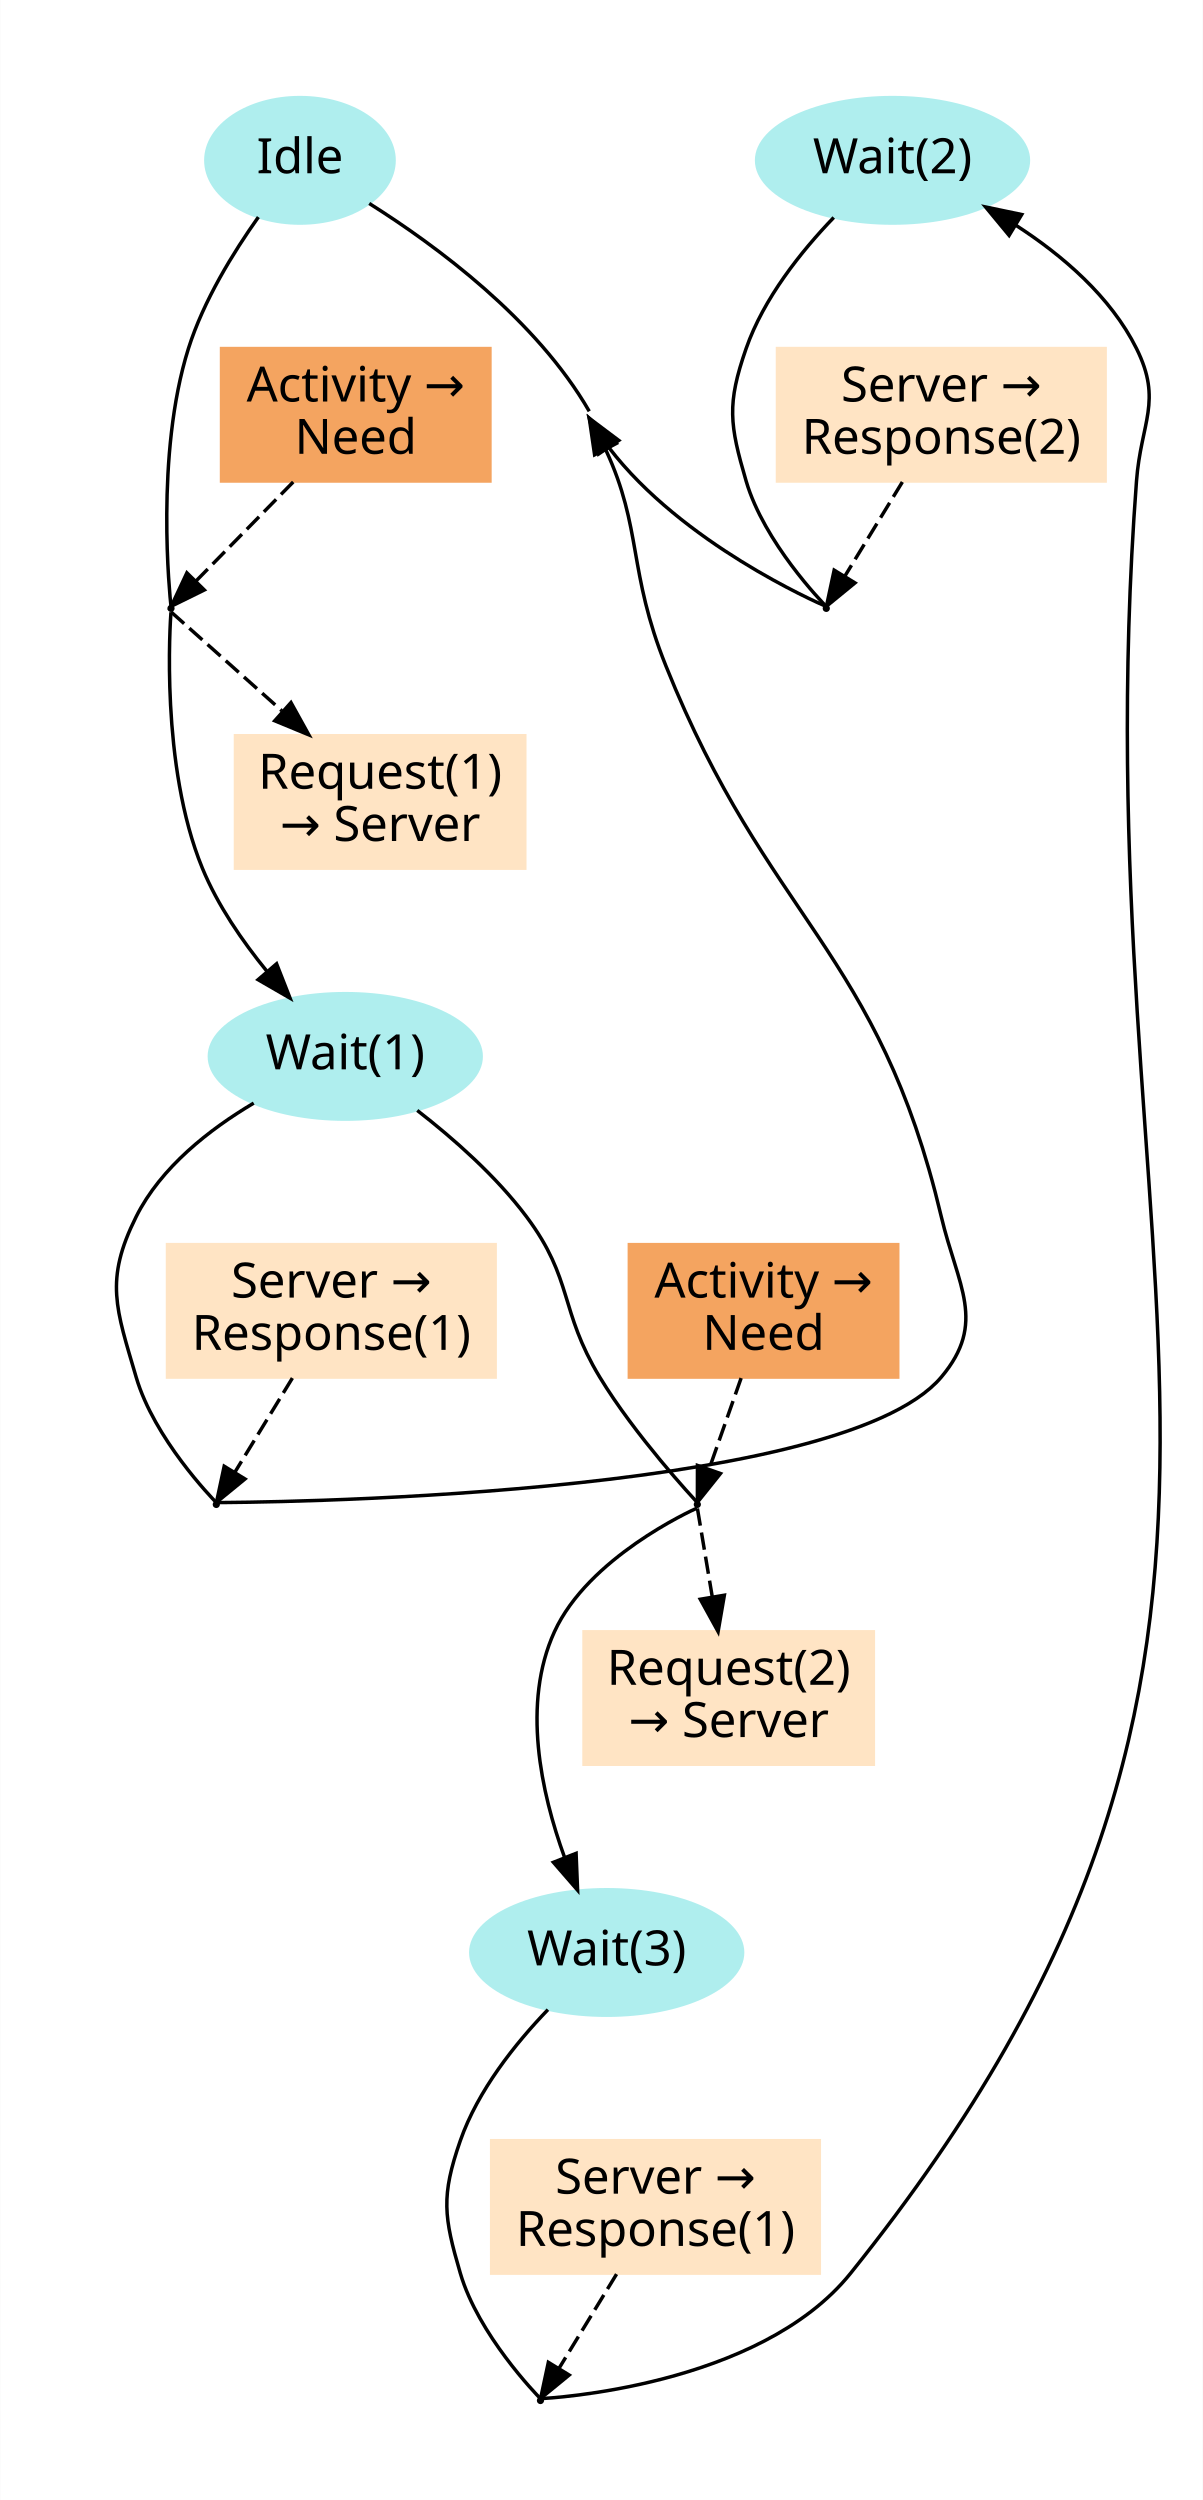
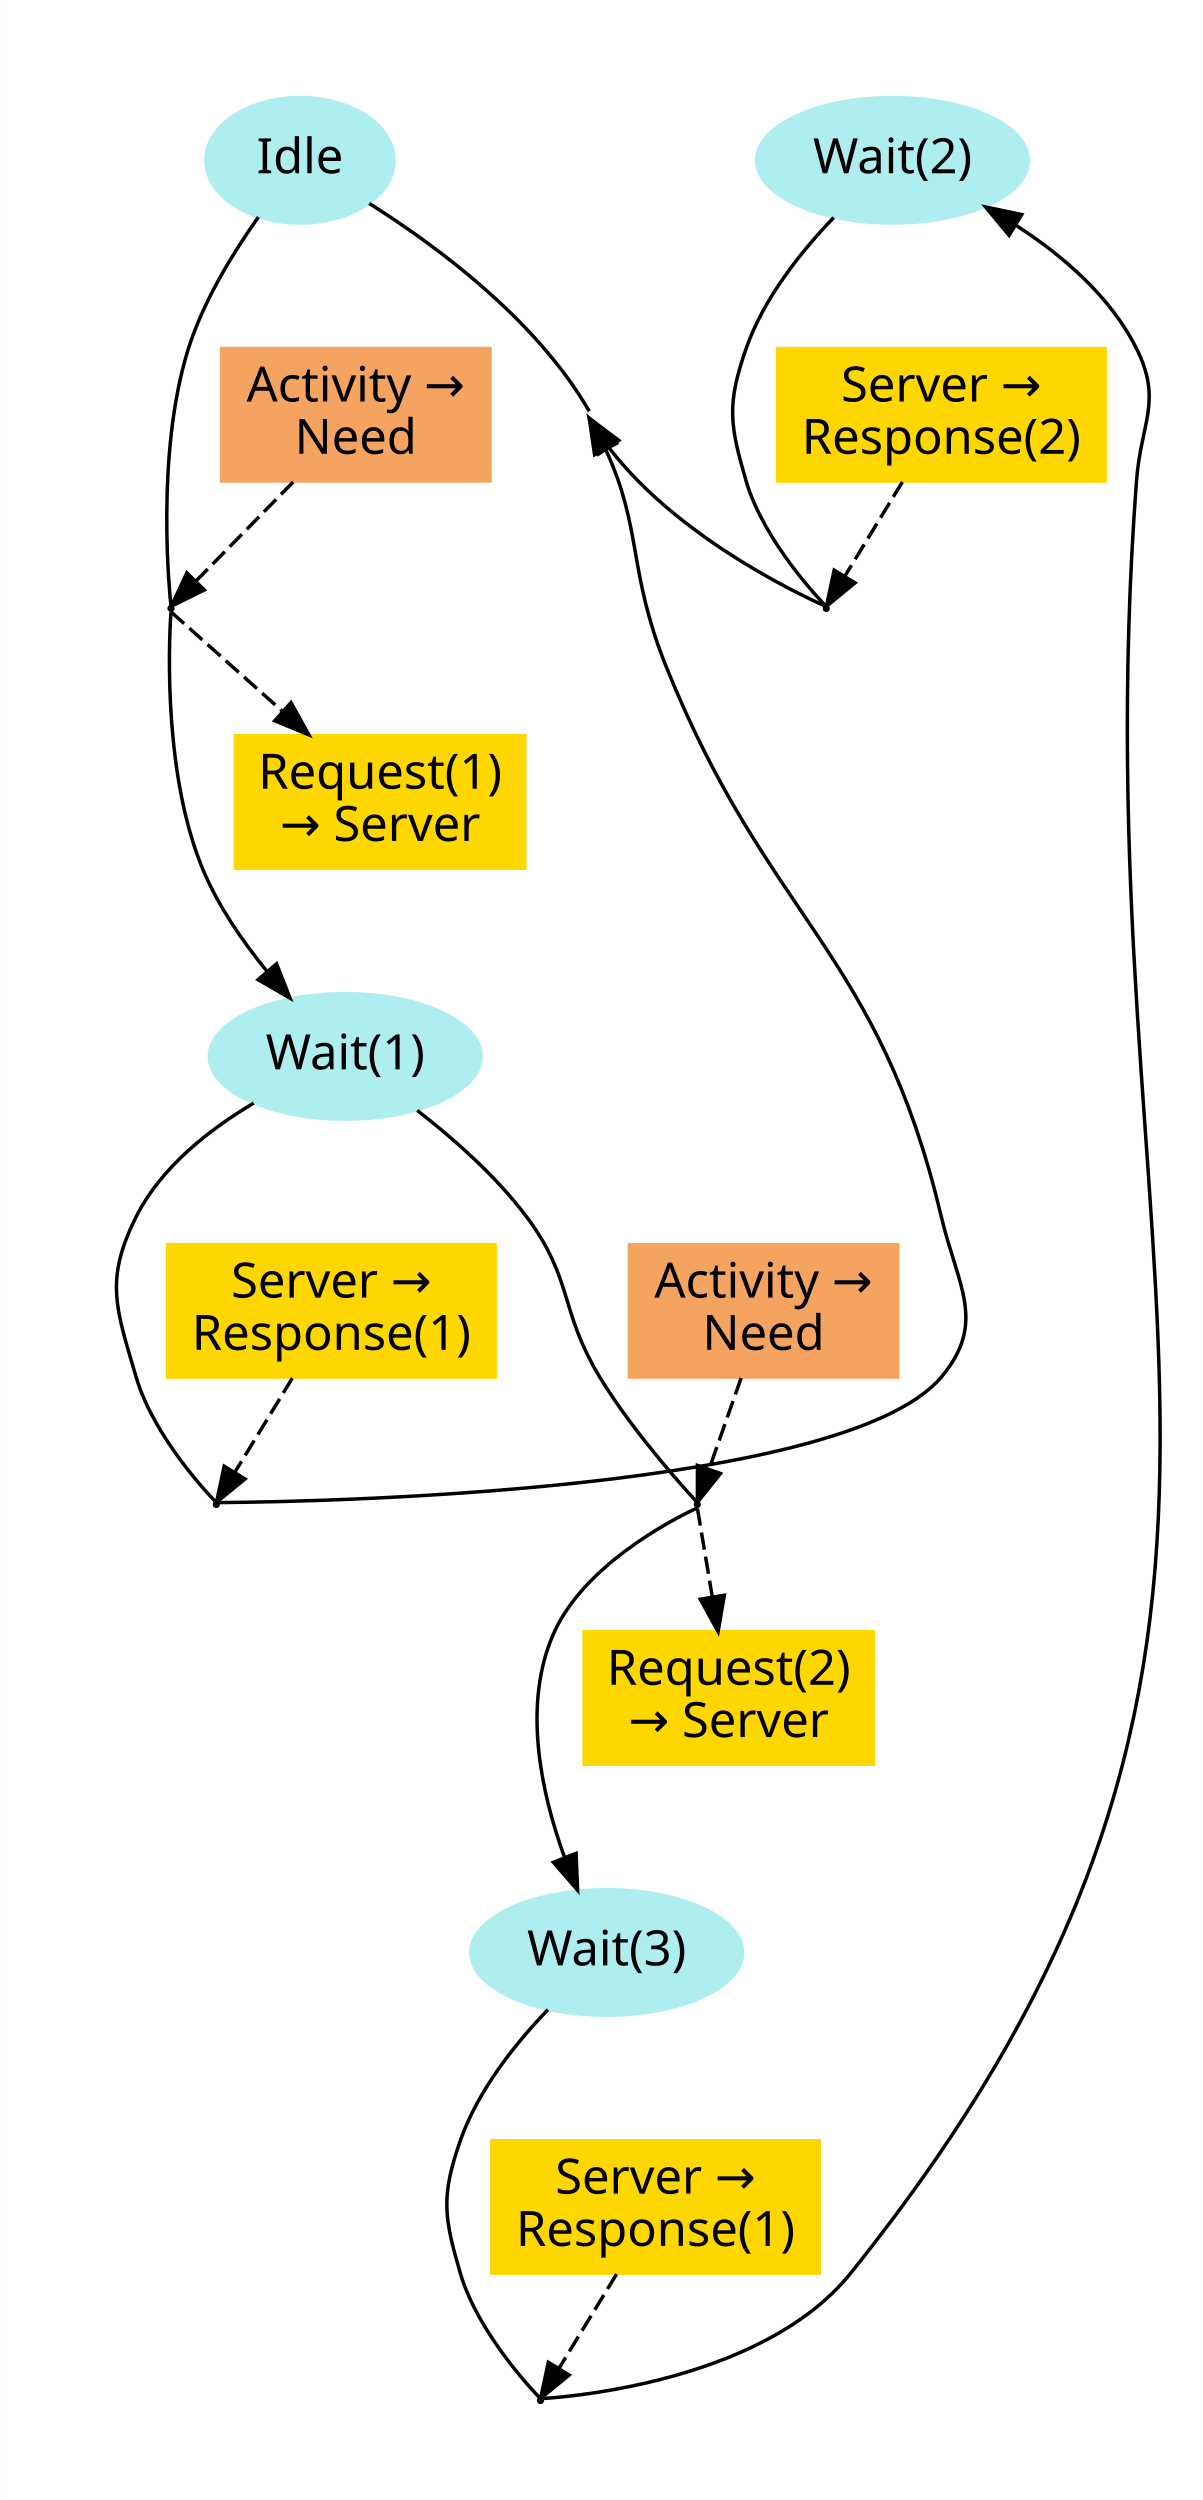
<svg xmlns="http://www.w3.org/2000/svg" width="345pt" height="717pt" viewBox="0.00 0.00 345.00 717.24">
  <g id="graph0" class="graph" transform="scale(1 1) rotate(0) translate(4 713.24)">
    <polygon fill="white" stroke="transparent" points="-4,4 -4,-713.24 341,-713.24 341,4 -4,4" />
    <g id="clust1" class="cluster">
      <polygon fill="none" stroke="white" points="23,-522.16 23,-701.24 153,-701.24 153,-522.16 23,-522.16" />
    </g>
    <g id="clust2" class="cluster">
      <polygon fill="none" stroke="white" points="31,-530.16 31,-693.24 145,-693.24 145,-530.16 31,-530.16" />
    </g>
    <g id="clust3" class="cluster">
      <polygon fill="none" stroke="white" points="8,-265.08 8,-444.16 270,-444.16 270,-265.08 8,-265.08" />
    </g>
    <g id="clust4" class="cluster">
      <polygon fill="none" stroke="white" points="16,-273.08 16,-436.16 146,-436.16 146,-273.08 16,-273.08" />
    </g>
    <g id="clust5" class="cluster">
      <polygon fill="none" stroke="white" points="168,-273.08 168,-364.16 262,-364.16 262,-273.08 168,-273.08" />
    </g>
    <g id="clust6" class="cluster">
      <polygon fill="none" stroke="white" points="101,-8 101,-187.08 247,-187.08 247,-8 101,-8" />
    </g>
    <g id="clust7" class="cluster">
      <polygon fill="none" stroke="white" points="109,-16 109,-179.08 239,-179.08 239,-16 109,-16" />
    </g>
    <g id="clust8" class="cluster">
      <polygon fill="none" stroke="white" points="183,-522.16 183,-701.24 329,-701.24 329,-522.16 183,-522.16" />
    </g>
    <g id="clust9" class="cluster">
      <polygon fill="none" stroke="white" points="191,-530.16 191,-693.24 321,-693.24 321,-530.16 191,-530.16" />
    </g>
    <g id="node1" class="node">
      <ellipse fill="PaleTurquoise" stroke="PaleTurquoise" cx="82" cy="-667.24" rx="27" ry="18" />
      <text text-anchor="middle" x="82" y="-663.54" font-family="sans-serif" font-size="14.00">Idle</text>
    </g>
    <g id="node2" class="node">
      <ellipse fill="black" stroke="black" cx="45" cy="-538.7" rx="0.54" ry="0.54" />
    </g>
    <g id="edge6" class="edge">
      <path fill="none" stroke="black" d="M70.07,-650.96C62.89,-640.85 54.33,-626.98 50,-613.24 40.4,-582.78 44.71,-541.89 44.99,-539.36" />
    </g>
    <g id="node3" class="node">
      <polygon fill="SandyBrown" stroke="SandyBrown" points="136.5,-613.24 59.5,-613.24 59.5,-575.24 136.5,-575.24 136.5,-613.24" />
      <text text-anchor="middle" x="98" y="-598.04" font-family="sans-serif" font-size="14.00">Activity →</text>
      <text text-anchor="middle" x="98" y="-583.04" font-family="sans-serif" font-size="14.00">Need</text>
    </g>
    <g id="node4" class="node">
      <ellipse fill="PaleTurquoise" stroke="PaleTurquoise" cx="95" cy="-410.16" rx="38.99" ry="18" />
      <text text-anchor="middle" x="95" y="-406.46" font-family="sans-serif" font-size="14.00">Wait(1)</text>
    </g>
    <g id="edge7" class="edge">
      <path fill="none" stroke="black" d="M44.99,-537.58C44.8,-535.02 41.87,-493.66 54,-464.16 58.36,-453.56 65.43,-443.27 72.49,-434.62" />
      <polygon fill="black" stroke="black" points="75.29,-436.74 79.16,-426.87 69.98,-432.17 75.29,-436.74" />
    </g>
    <g id="node15" class="node">
-       <polygon fill="Bisque" stroke="Bisque" points="146.5,-502.16 63.5,-502.16 63.5,-464.16 146.5,-464.16 146.5,-502.16" />
+       <polygon fill="Gold" stroke="Gold" points="146.5,-502.16 63.5,-502.16 63.5,-464.16 146.5,-464.16 146.5,-502.16" />
      <text text-anchor="middle" x="105" y="-486.96" font-family="sans-serif" font-size="14.00">Request(1)</text>
      <text text-anchor="middle" x="105" y="-471.96" font-family="sans-serif" font-size="14.00">→ Server</text>
    </g>
    <g id="edge9" class="edge">
      <path fill="none" stroke="black" stroke-dasharray="5,2" d="M45.04,-537.66C45.97,-536.83 61.69,-522.81 76.79,-509.33" />
      <polygon fill="black" stroke="black" points="79.42,-511.68 84.55,-502.41 74.76,-506.45 79.42,-511.68" />
    </g>
    <g id="edge8" class="edge">
      <path fill="none" stroke="black" stroke-dasharray="5,2" d="M80.06,-574.96C70.51,-565.24 59.31,-553.82 52.19,-546.56" />
      <polygon fill="black" stroke="black" points="54.56,-543.98 45.06,-539.3 49.56,-548.89 54.56,-543.98" />
    </g>
    <g id="node5" class="node">
      <ellipse fill="black" stroke="black" cx="58" cy="-281.62" rx="0.54" ry="0.54" />
    </g>
    <g id="edge11" class="edge">
      <path fill="none" stroke="black" d="M68.73,-396.76C56.06,-389.25 42.1,-378.37 35,-364.16 25.86,-345.87 29.27,-337.78 35,-318.16 40.16,-300.5 56.91,-283.27 57.95,-282.21" />
    </g>
    <g id="node6" class="node">
-       <polygon fill="Bisque" stroke="Bisque" points="138,-356.16 44,-356.16 44,-318.16 138,-318.16 138,-356.16" />
+       <polygon fill="Gold" stroke="Gold" points="138,-356.16 44,-356.16 44,-318.16 138,-318.16 138,-356.16" />
      <text text-anchor="middle" x="91" y="-340.96" font-family="sans-serif" font-size="14.00">Server →</text>
      <text text-anchor="middle" x="91" y="-325.96" font-family="sans-serif" font-size="14.00">Response(1)</text>
    </g>
    <g id="node7" class="node">
      <ellipse fill="black" stroke="black" cx="196" cy="-281.62" rx="0.54" ry="0.54" />
    </g>
    <g id="edge14" class="edge">
      <path fill="none" stroke="black" d="M115.65,-394.66C126.05,-386.58 138.27,-375.82 147,-364.16 160.47,-346.17 156.36,-337.38 168,-318.16 178.17,-301.36 194.91,-283.33 195.95,-282.21" />
    </g>
    <g id="node8" class="node">
      <polygon fill="SandyBrown" stroke="SandyBrown" points="253.5,-356.16 176.5,-356.16 176.5,-318.16 253.5,-318.16 253.5,-356.16" />
      <text text-anchor="middle" x="215" y="-340.96" font-family="sans-serif" font-size="14.00">Activity →</text>
      <text text-anchor="middle" x="215" y="-325.96" font-family="sans-serif" font-size="14.00">Need</text>
    </g>
    <g id="edge12" class="edge">
      <path fill="none" stroke="black" d="M58.13,-282.16C63.52,-282.17 236.26,-282.83 266,-318.16 279.17,-333.8 270.7,-344.26 266,-364.16 247.96,-440.57 216.26,-449.31 187,-522.16 176.07,-549.37 180.2,-561.68 169.77,-584.1" />
      <polygon fill="black" stroke="black" points="166.53,-582.76 165,-593.24 172.73,-586 166.53,-582.76" />
      <path fill="none" stroke="black" d="M165,-595.24C149.86,-621.53 121.22,-642.69 101.87,-654.87" />
    </g>
    <g id="edge13" class="edge">
      <path fill="none" stroke="black" stroke-dasharray="5,2" d="M79.83,-317.88C74.25,-308.75 67.76,-298.13 63.32,-290.86" />
      <polygon fill="black" stroke="black" points="66.24,-288.93 58.04,-282.22 60.26,-292.58 66.24,-288.93" />
    </g>
    <g id="node9" class="node">
      <ellipse fill="PaleTurquoise" stroke="PaleTurquoise" cx="170" cy="-153.08" rx="38.99" ry="18" />
      <text text-anchor="middle" x="170" y="-149.38" font-family="sans-serif" font-size="14.00">Wait(3)</text>
    </g>
    <g id="edge15" class="edge">
      <path fill="none" stroke="black" d="M195.91,-280.58C194.08,-279.76 164.7,-266.33 155,-245.08 145.64,-224.58 151.1,-199.13 157.92,-180.35" />
      <polygon fill="black" stroke="black" points="161.22,-181.53 161.65,-170.95 154.71,-178.95 161.22,-181.53" />
    </g>
    <g id="node16" class="node">
-       <polygon fill="Bisque" stroke="Bisque" points="246.5,-245.08 163.5,-245.08 163.5,-207.08 246.5,-207.08 246.5,-245.08" />
+       <polygon fill="Gold" stroke="Gold" points="246.5,-245.08 163.5,-245.08 163.5,-207.08 246.5,-207.08 246.5,-245.08" />
      <text text-anchor="middle" x="205" y="-229.88" font-family="sans-serif" font-size="14.00">Request(2)</text>
      <text text-anchor="middle" x="205" y="-214.88" font-family="sans-serif" font-size="14.00">→ Server</text>
    </g>
    <g id="edge17" class="edge">
      <path fill="none" stroke="black" stroke-dasharray="5,2" d="M196.03,-280.47C196.27,-279 198.25,-267.26 200.28,-255.17" />
      <polygon fill="black" stroke="black" points="203.76,-255.58 201.96,-245.14 196.85,-254.42 203.76,-255.58" />
    </g>
    <g id="edge16" class="edge">
      <path fill="none" stroke="black" stroke-dasharray="5,2" d="M208.57,-317.88C205.48,-309.1 201.91,-298.95 199.36,-291.72" />
      <polygon fill="black" stroke="black" points="202.64,-290.49 196.02,-282.22 196.04,-292.81 202.64,-290.49" />
    </g>
    <g id="node10" class="node">
      <ellipse fill="black" stroke="black" cx="151" cy="-24.54" rx="0.54" ry="0.54" />
    </g>
    <g id="edge19" class="edge">
      <path fill="none" stroke="black" d="M153.14,-136.68C143.77,-126.94 133.02,-113.49 128,-99.08 122.45,-83.13 123.26,-77.29 128,-61.08 133.16,-43.42 149.91,-26.19 150.95,-25.13" />
    </g>
    <g id="node11" class="node">
-       <polygon fill="Bisque" stroke="Bisque" points="231,-99.08 137,-99.08 137,-61.08 231,-61.08 231,-99.08" />
+       <polygon fill="Gold" stroke="Gold" points="231,-99.08 137,-99.08 137,-61.08 231,-61.08 231,-99.08" />
      <text text-anchor="middle" x="184" y="-83.88" font-family="sans-serif" font-size="14.00">Server →</text>
      <text text-anchor="middle" x="184" y="-68.88" font-family="sans-serif" font-size="14.00">Response(1)</text>
    </g>
    <g id="node12" class="node">
      <ellipse fill="PaleTurquoise" stroke="PaleTurquoise" cx="252" cy="-667.24" rx="38.99" ry="18" />
      <text text-anchor="middle" x="252" y="-663.54" font-family="sans-serif" font-size="14.00">Wait(2)</text>
    </g>
    <g id="edge20" class="edge">
      <path fill="none" stroke="black" d="M151.05,-25.08C152.94,-25.17 213.72,-28.32 240,-61.08 384.8,-241.58 304.6,-344.49 322,-575.24 323.27,-592.08 329.52,-598.12 322,-613.24 314.6,-628.13 300.79,-639.96 287.38,-648.62" />
      <polygon fill="black" stroke="black" points="285.45,-645.7 278.7,-653.86 289.07,-651.69 285.45,-645.7" />
    </g>
    <g id="edge21" class="edge">
      <path fill="none" stroke="black" stroke-dasharray="5,2" d="M172.83,-60.8C167.25,-51.67 160.76,-41.05 156.32,-33.78" />
      <polygon fill="black" stroke="black" points="159.24,-31.85 151.04,-25.14 153.26,-35.5 159.24,-31.85" />
    </g>
    <g id="node13" class="node">
      <ellipse fill="black" stroke="black" cx="233" cy="-538.7" rx="0.54" ry="0.54" />
    </g>
    <g id="edge22" class="edge">
      <path fill="none" stroke="black" d="M235.14,-650.84C225.77,-641.1 215.02,-627.65 210,-613.24 204.45,-597.29 205.26,-591.45 210,-575.24 215.16,-557.58 231.91,-540.35 232.95,-539.29" />
    </g>
    <g id="node14" class="node">
-       <polygon fill="Bisque" stroke="Bisque" points="313,-613.24 219,-613.24 219,-575.24 313,-575.24 313,-613.24" />
+       <polygon fill="Gold" stroke="Gold" points="313,-613.24 219,-613.24 219,-575.24 313,-575.24 313,-613.24" />
      <text text-anchor="middle" x="266" y="-598.04" font-family="sans-serif" font-size="14.00">Server →</text>
      <text text-anchor="middle" x="266" y="-583.04" font-family="sans-serif" font-size="14.00">Response(2)</text>
    </g>
    <g id="edge23" class="edge">
      <path fill="none" stroke="black" d="M232.86,-539.3C230.24,-540.43 191.63,-557.35 170.65,-584.81" />
      <polygon fill="black" stroke="black" points="167.66,-582.98 165,-593.24 173.47,-586.88 167.66,-582.98" />
    </g>
    <g id="edge24" class="edge">
      <path fill="none" stroke="black" stroke-dasharray="5,2" d="M254.83,-574.96C249.25,-565.83 242.76,-555.21 238.32,-547.94" />
      <polygon fill="black" stroke="black" points="241.24,-546.01 233.04,-539.3 235.26,-549.66 241.24,-546.01" />
    </g>
  </g>
</svg>
